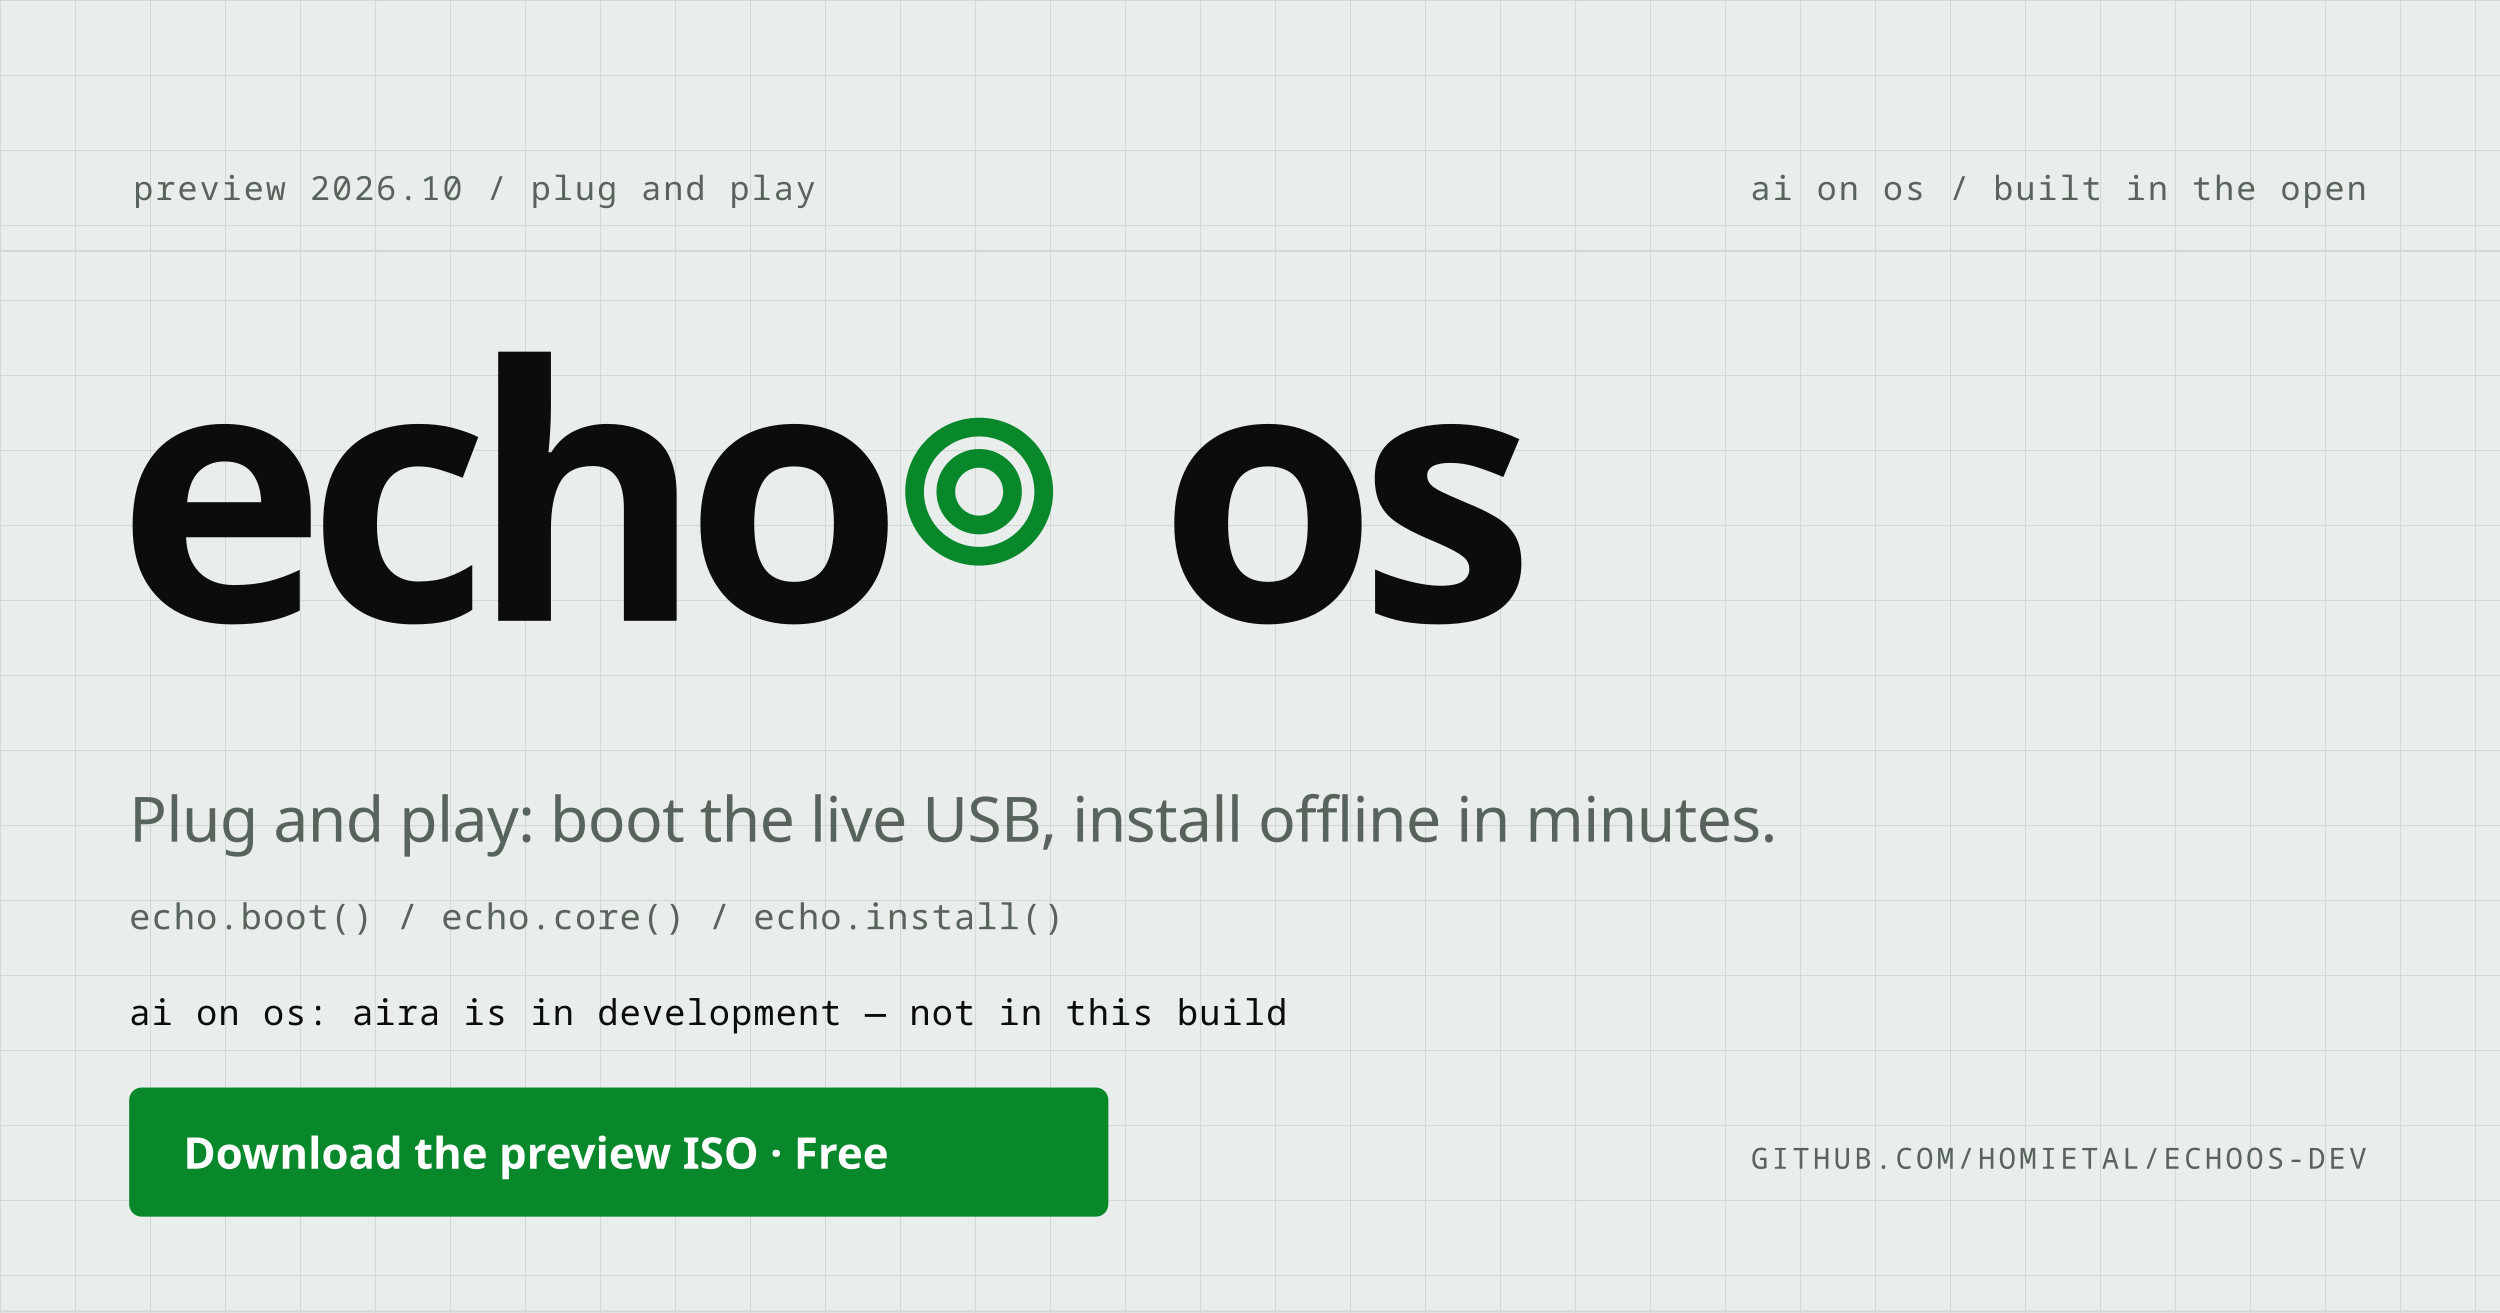
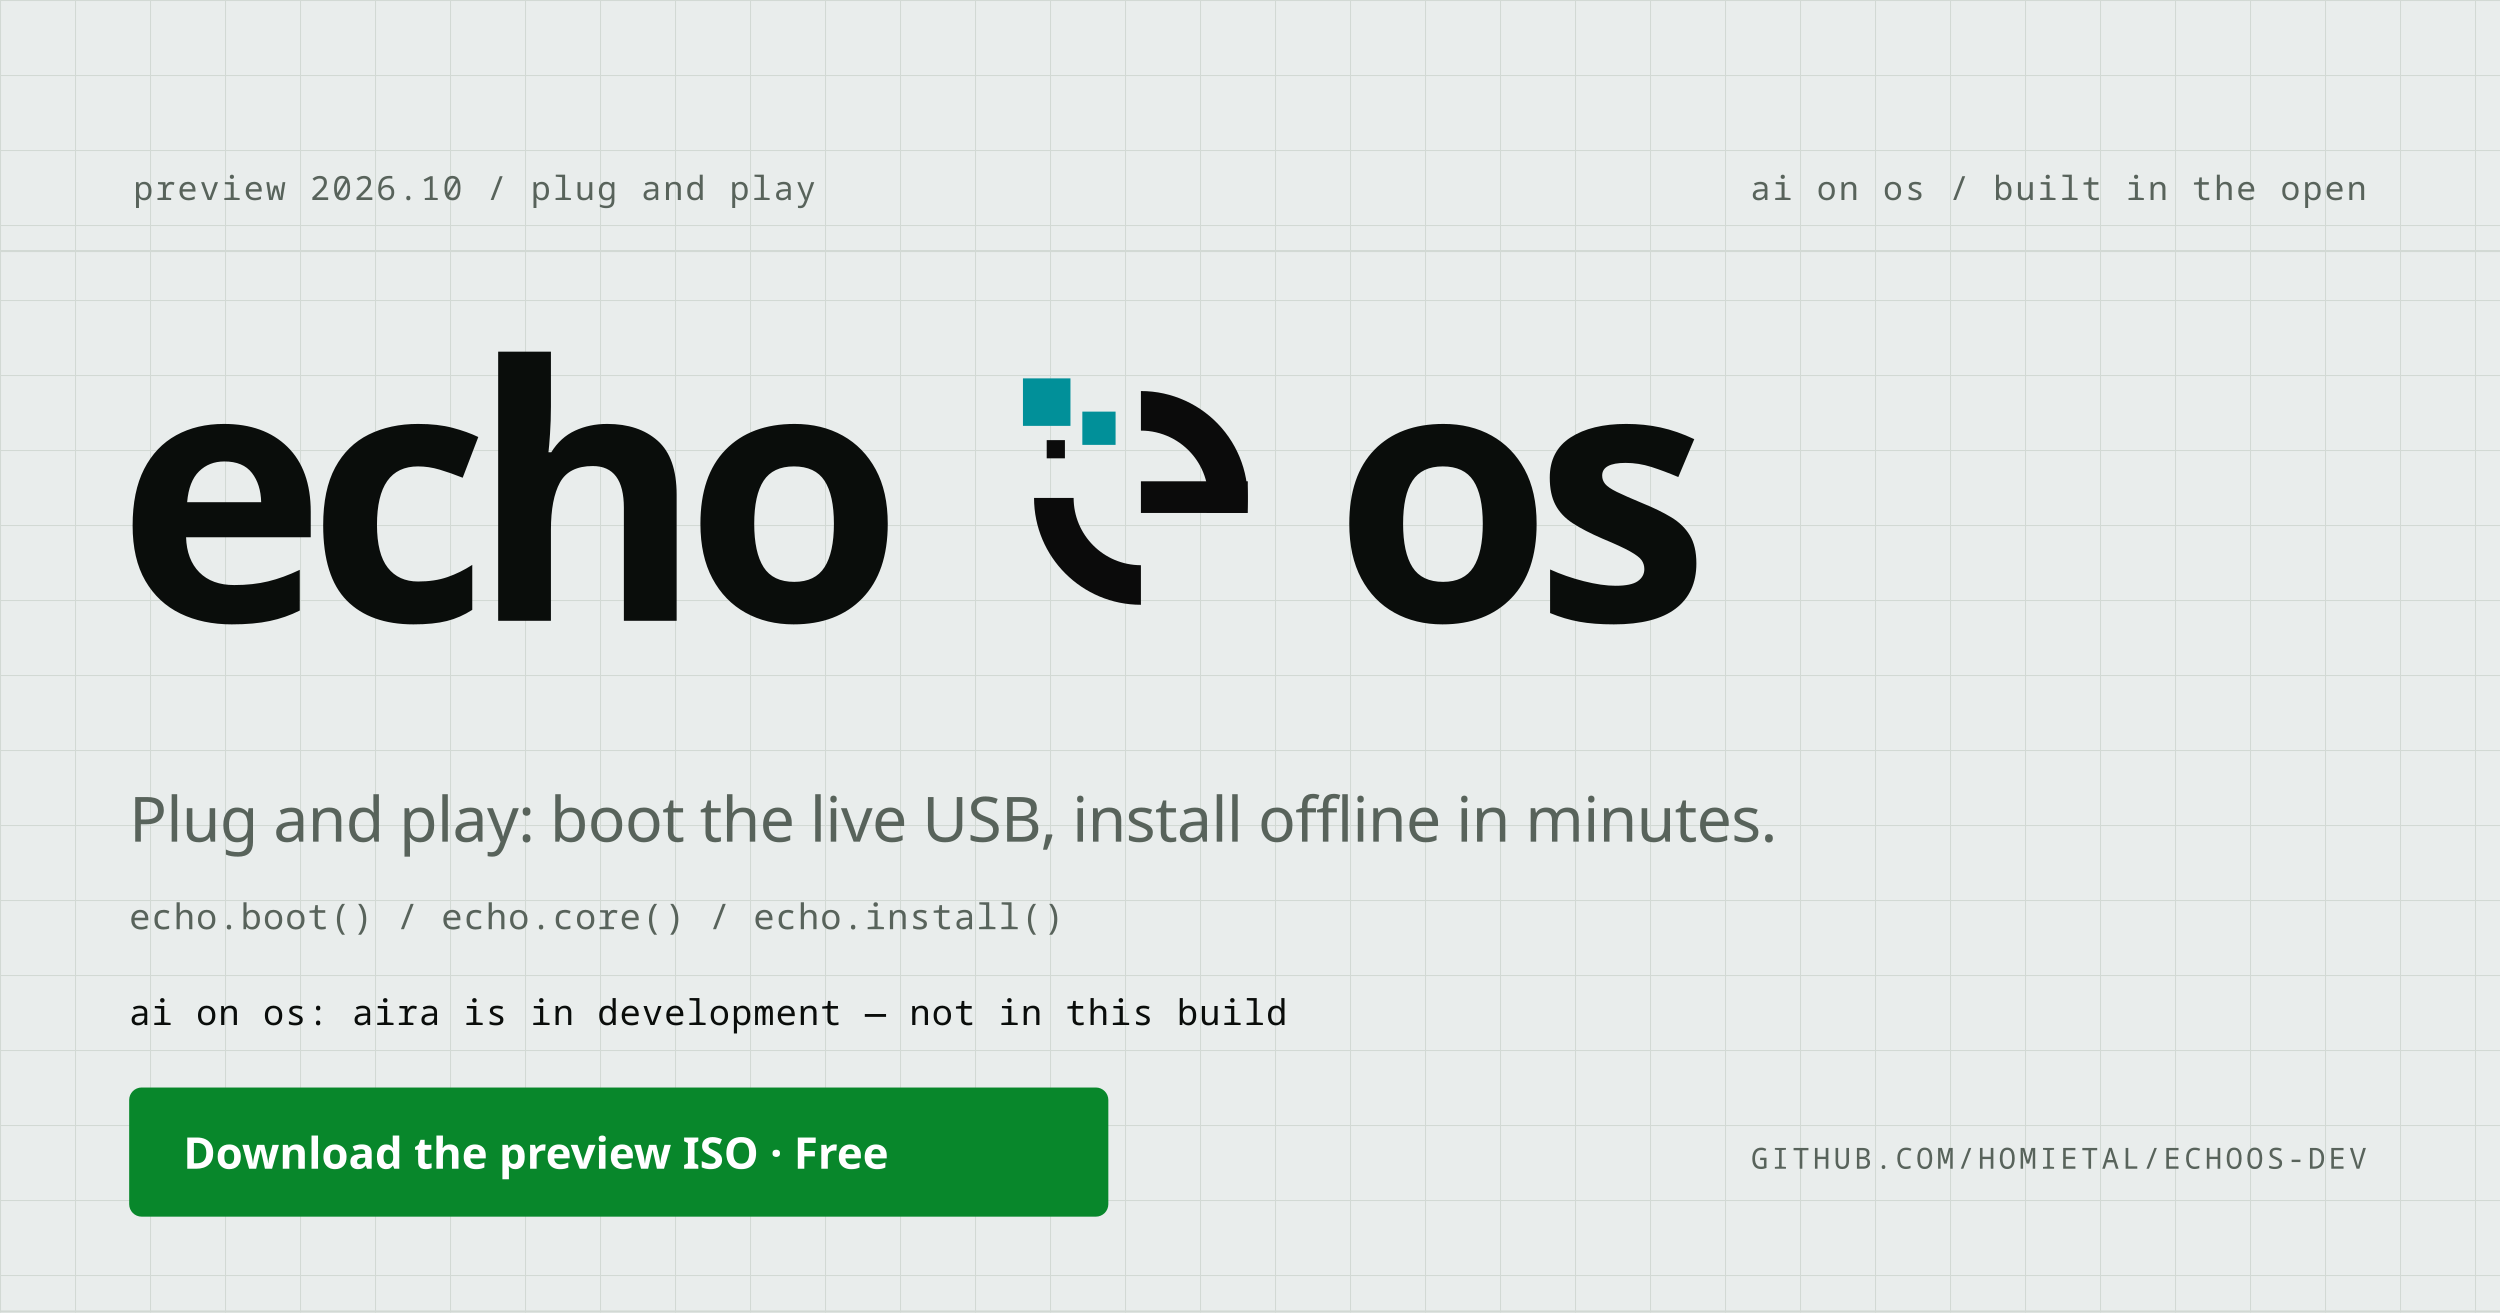
<svg xmlns="http://www.w3.org/2000/svg" width="1200" height="630" viewBox="0 0 1200 630">
  <defs>
    <pattern id="grid" width="36" height="36" patternUnits="userSpaceOnUse">
      <path d="M36 0H0V36" fill="none" stroke="#d2d9d4" stroke-width="1" />
    </pattern>
  </defs>
  <rect width="1200" height="630" fill="#e9edec" />
  <rect width="1200" height="630" fill="url(#grid)" />
  <text x="64" y="96" fill="#58635b" font-family="Noto Sans Mono, ui-monospace, monospace" font-size="16" letter-spacing="1">preview 2026.10 / plug and play</text>
  <text x="1136" y="96" text-anchor="end" fill="#58635b" font-family="Noto Sans Mono, ui-monospace, monospace" font-size="16" letter-spacing="1">ai on os / built in the open</text>
  <rect x="0" y="120" width="1200" height="1" fill="#d2d9d4" />
  <text x="56" y="298" fill="#0a0d0b" font-family="Noto Sans, sans-serif" font-size="170" font-weight="700" letter-spacing="-9">echo</text>
-   <g transform="translate(470 236)">
-     <circle r="31" fill="none" stroke="#08872b" stroke-width="9" />
-     <circle r="16" fill="none" stroke="#08872b" stroke-width="9" />
+   <g transform="translate(442.0 142.1) scale(0.38)">
+     <path fill="#0b0b0b" d="M278 120A135 135 0 0 1 411.6 274L360.9 274A85 85 0 0 0 278 170Z" />
+     <path fill="#0b0b0b" d="M278 234H413V274H278Z" />
+     <path fill="#0b0b0b" d="M143 255A135 135 0 0 0 278 390L278 340A85 85 0 0 1 193 255Z" />
+     <rect x="129" y="104" width="60" height="60" fill="#019099" />
+     <rect x="204" y="146" width="42" height="42" fill="#019099" />
+     <rect x="159" y="182" width="23" height="23" fill="#0b0b0b" />
  </g>
-   <text x="556" y="298" fill="#0a0d0b" font-family="Noto Sans, sans-serif" font-size="170" font-weight="700" letter-spacing="-9">os</text>
+   <text x="640" y="298" fill="#0a0d0b" font-family="Noto Sans, sans-serif" font-size="170" font-weight="700" letter-spacing="-9">os</text>
  <text x="62" y="404" fill="#58635b" font-family="Noto Sans, sans-serif" font-size="30" letter-spacing="-0.3">Plug and play: boot the live USB, install offline in minutes.</text>
  <text x="62" y="446" fill="#58635b" font-family="Noto Sans Mono, ui-monospace, monospace" font-size="17" letter-spacing="0.5">echo.boot() / echo.core() / echo.install()</text>
  <text x="62" y="492" fill="#0a0d0b" font-family="Noto Sans Mono, ui-monospace, monospace" font-size="17" letter-spacing="0.5">ai on os: aira is in development — not in this build</text>
  <rect x="62" y="522" width="470" height="62" rx="6" fill="#08872b" />
  <text x="88" y="561" fill="#ffffff" font-family="Noto Sans, sans-serif" font-size="21" font-weight="600">Download the preview ISO · Free</text>
  <text x="1136" y="561" text-anchor="end" fill="#58635b" font-family="Noto Sans Mono, ui-monospace, monospace" font-size="14" letter-spacing="1.5">GITHUB.COM/HOMIETAL/ECHOOS-DEV</text>
  <rect x="0" y="629" width="1200" height="1" fill="#d2d9d4" />
</svg>
